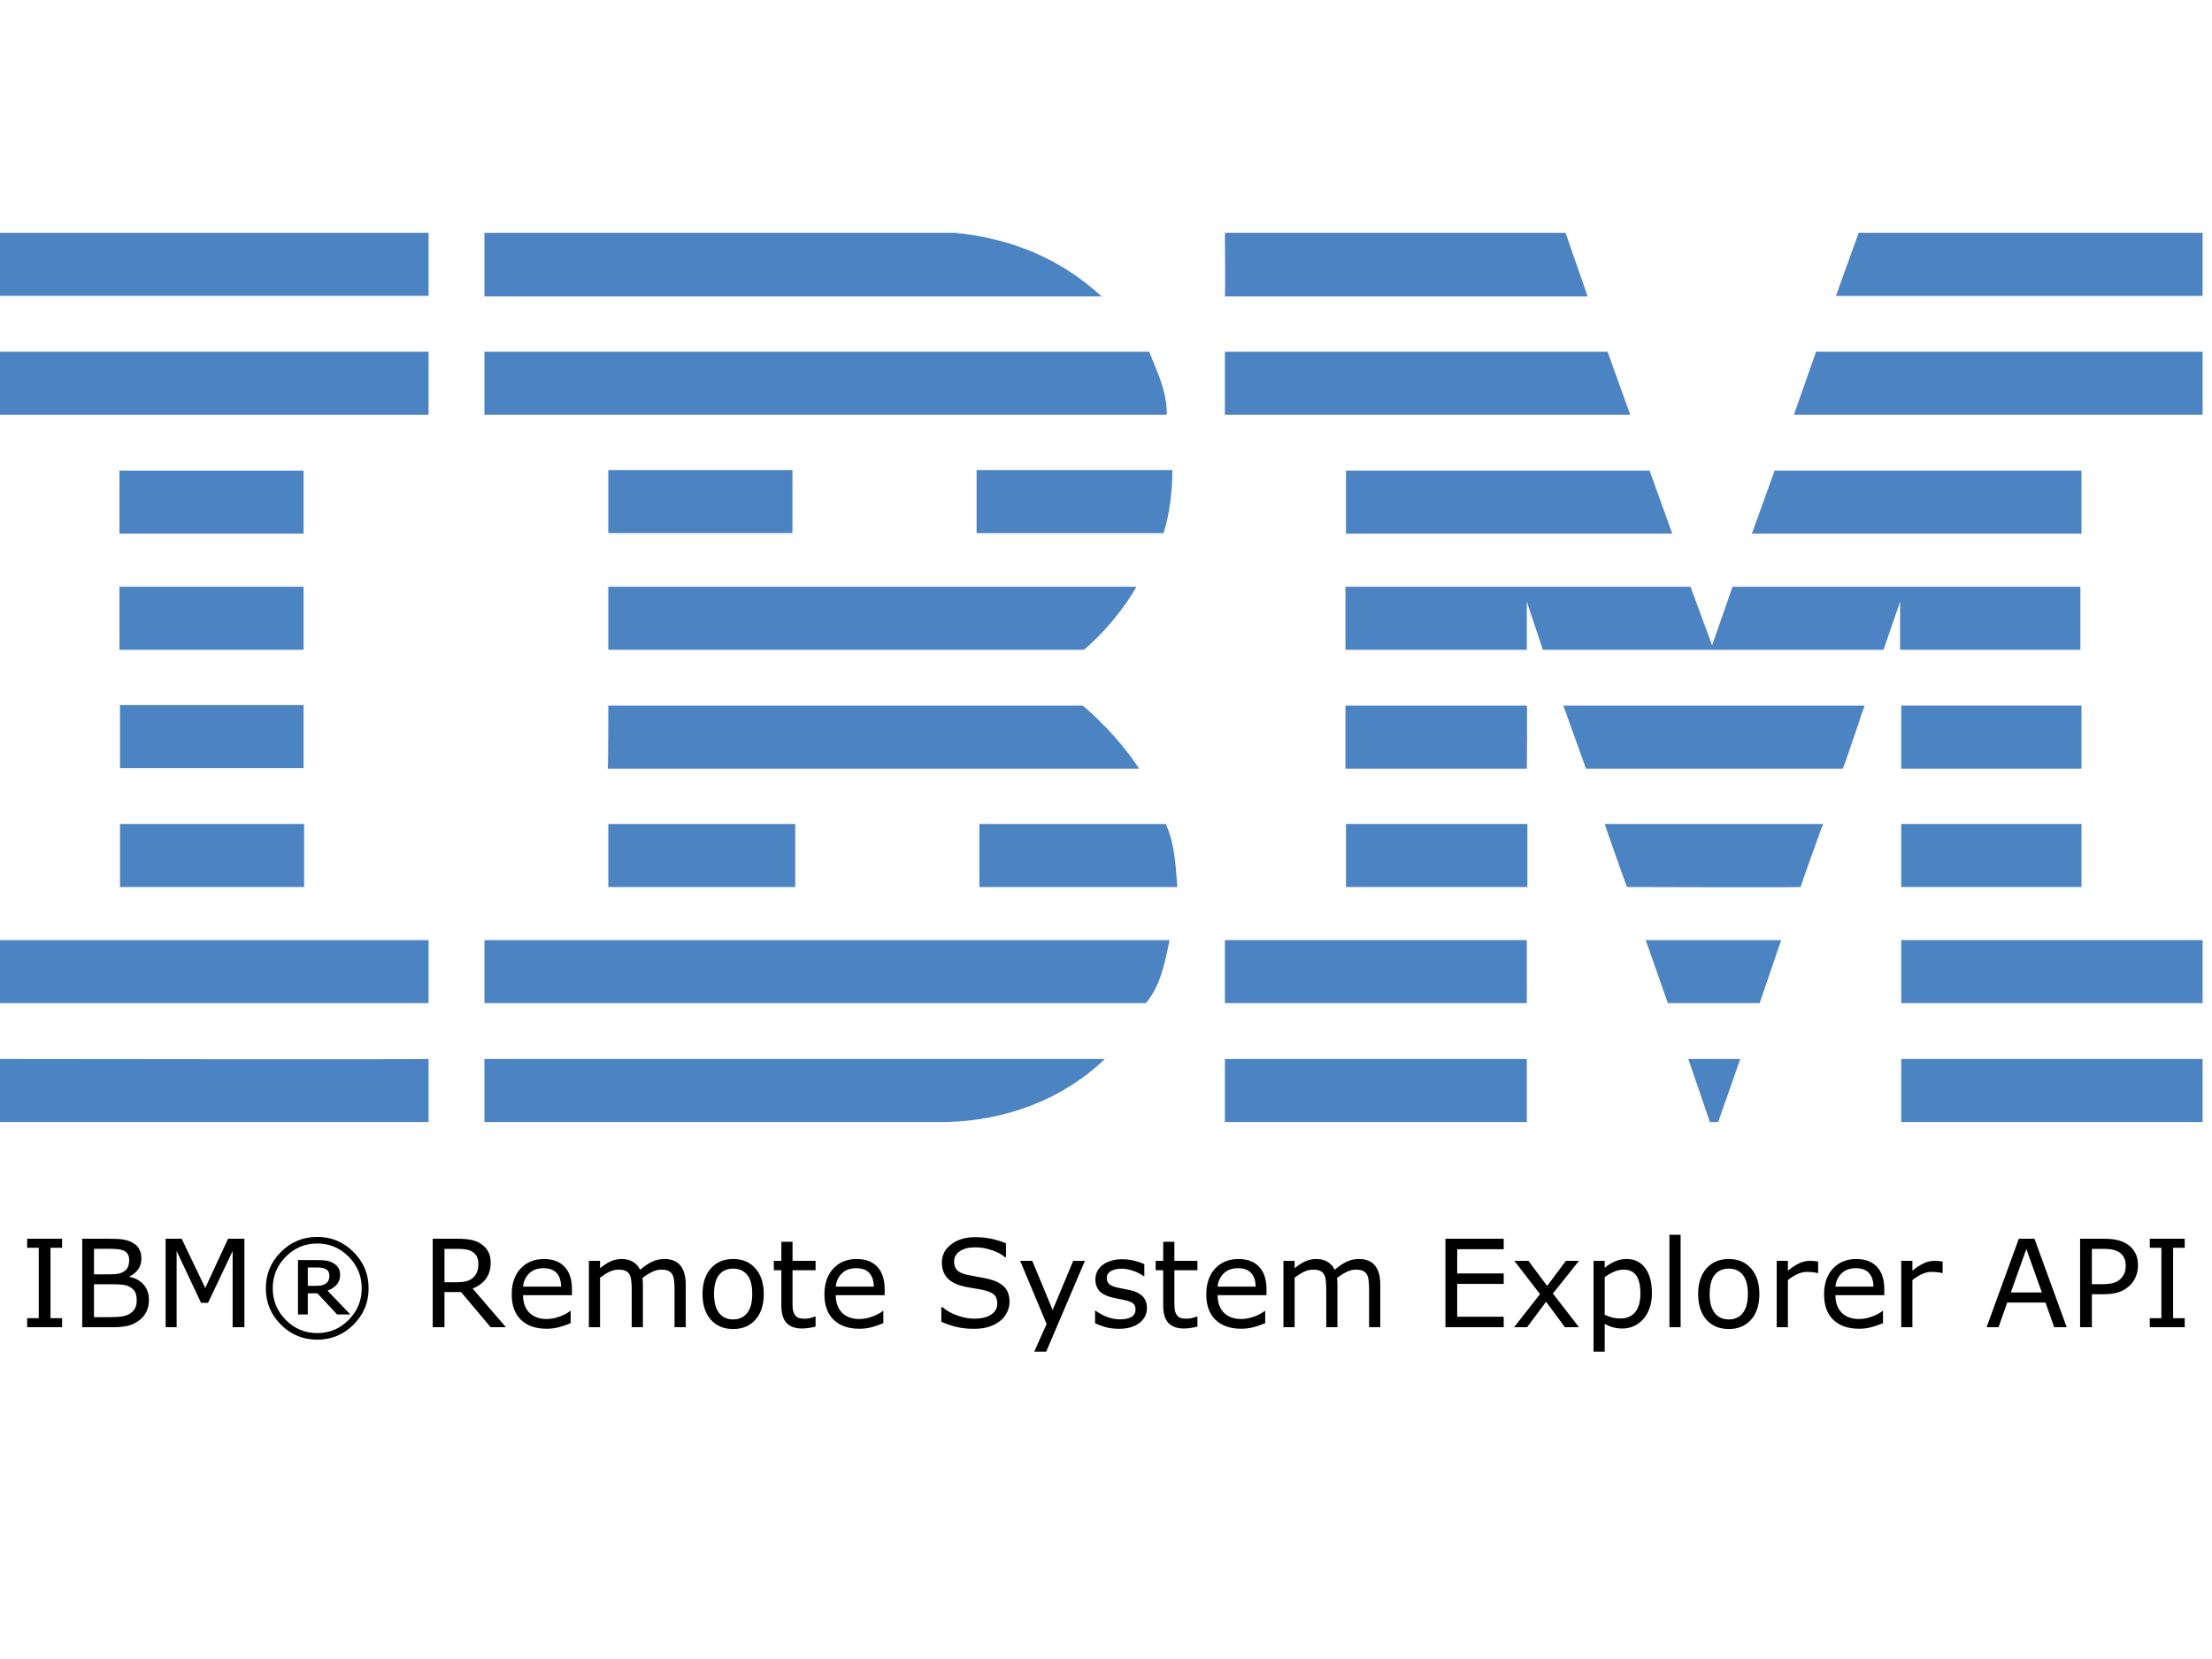
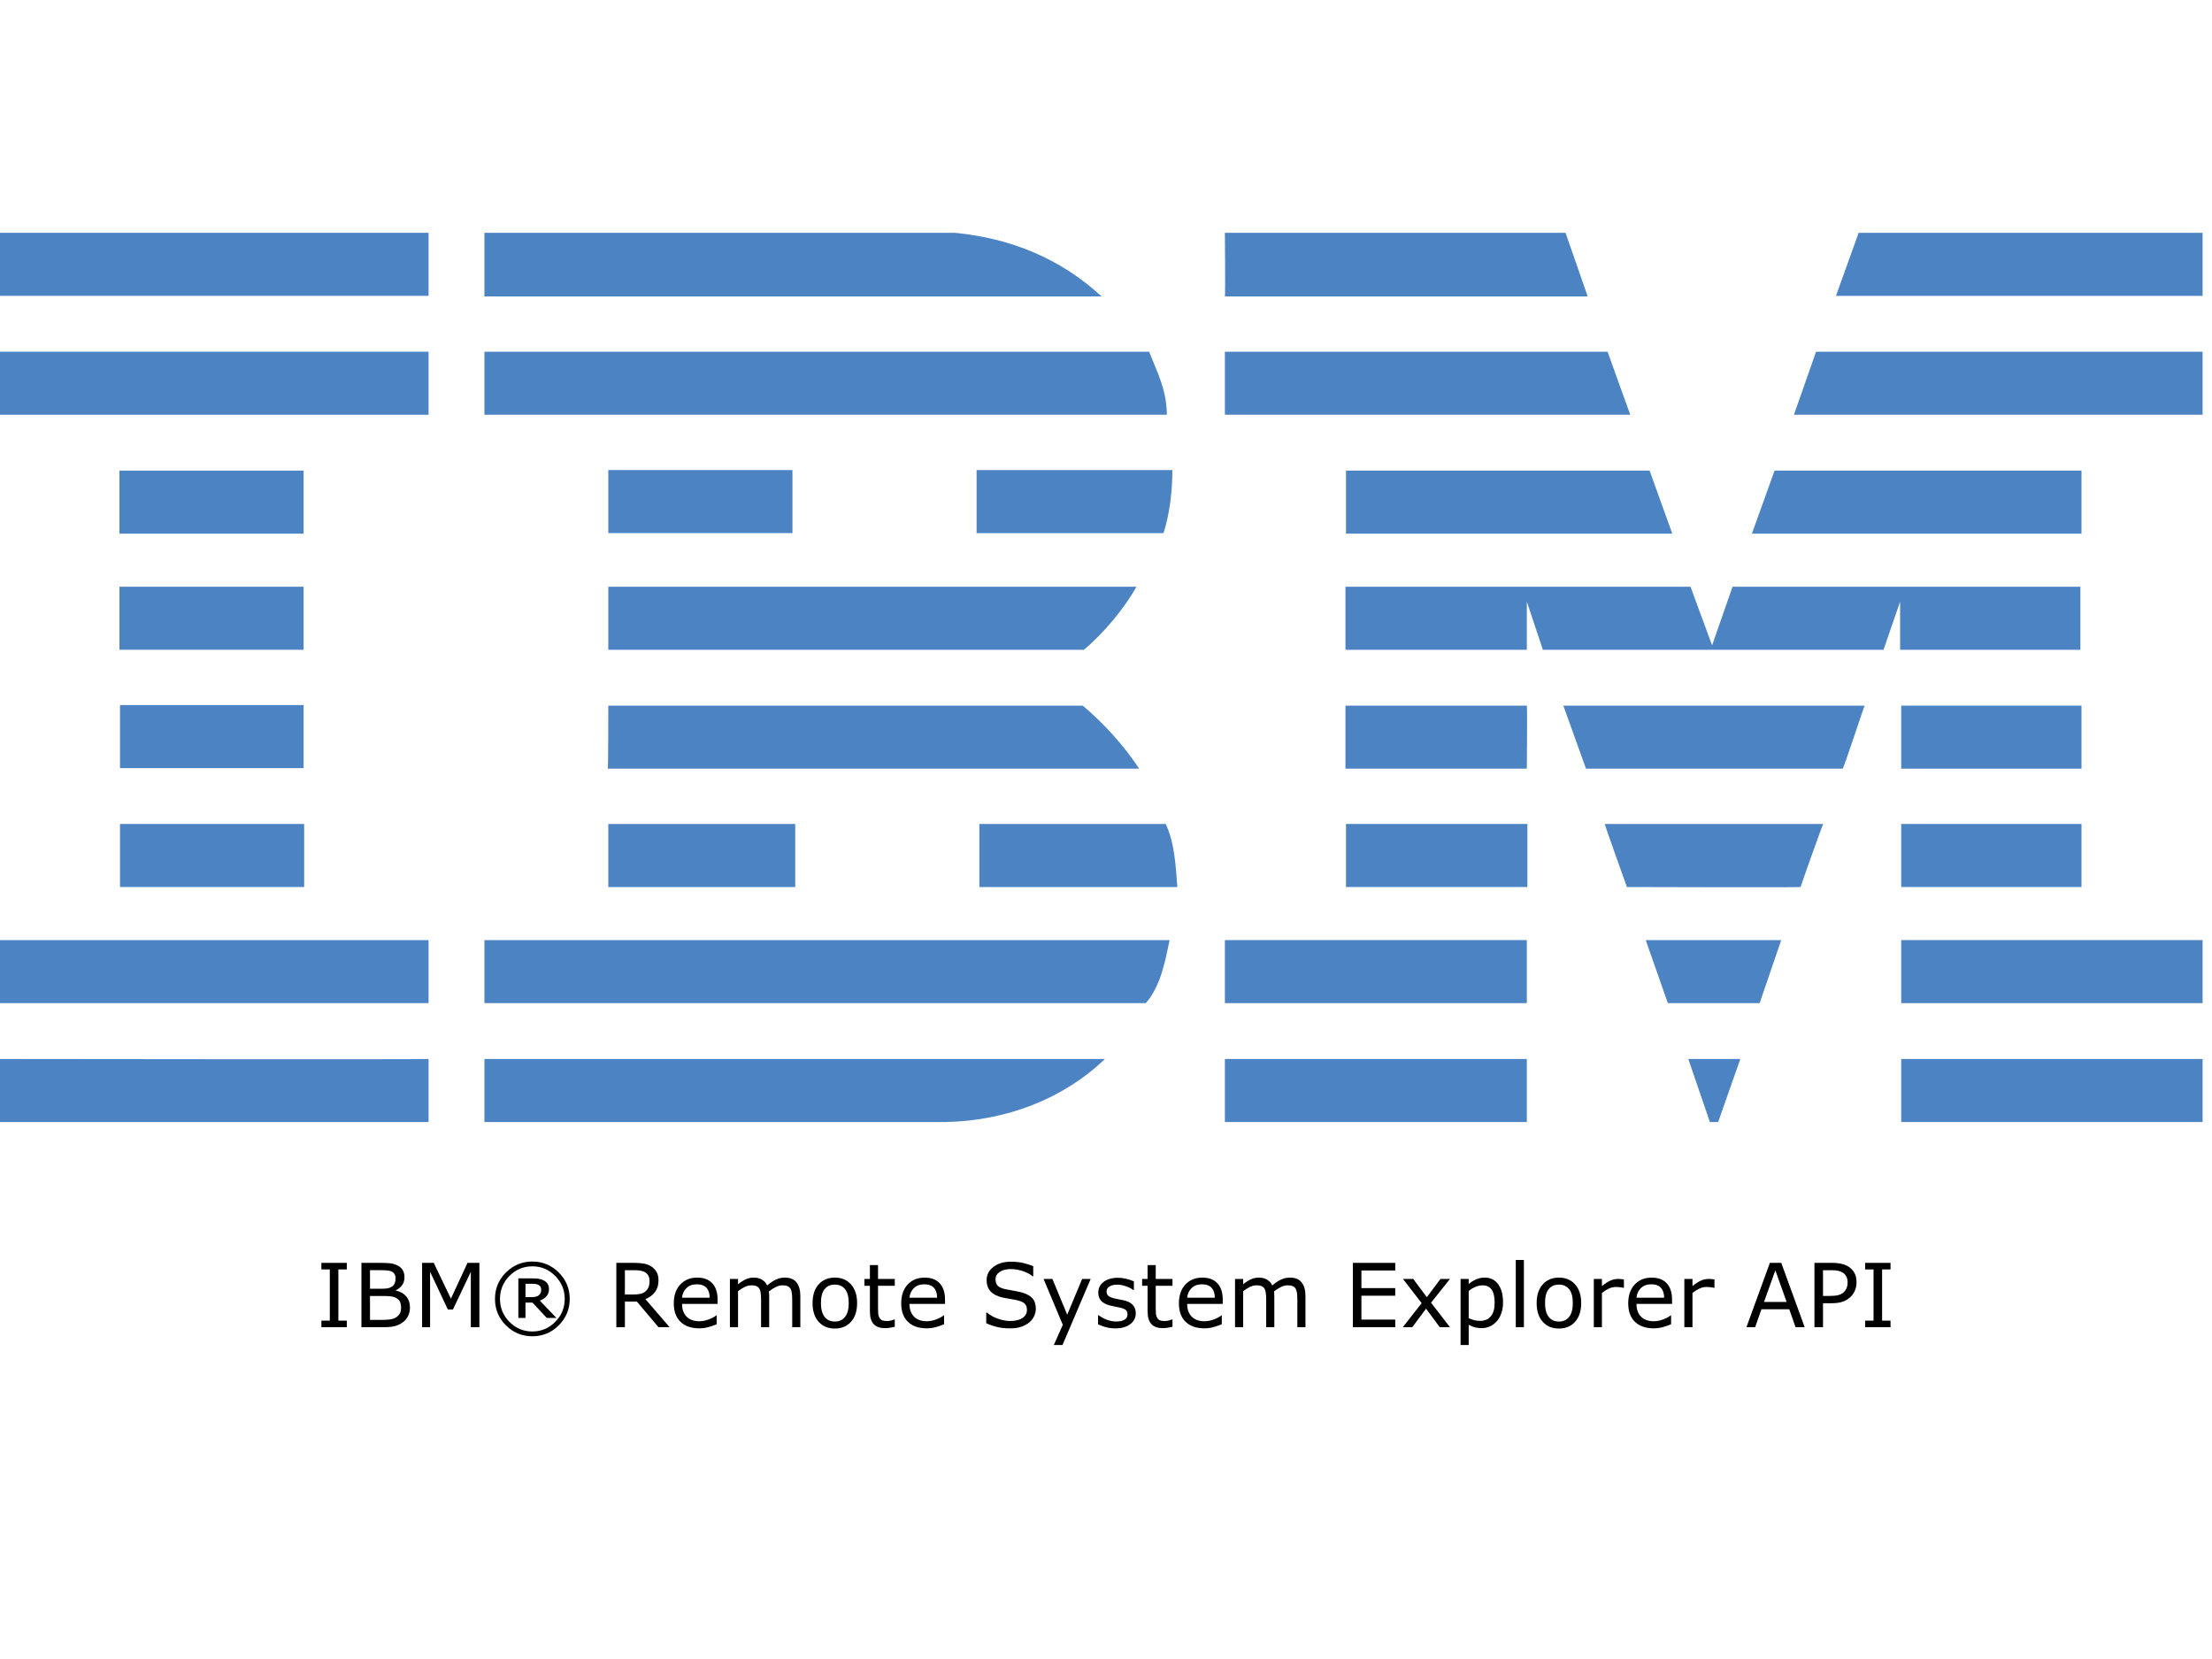
<svg xmlns="http://www.w3.org/2000/svg" id="Layer_1" x="0px" y="0px" viewBox="0 0 400 300" style="enable-background:new 0 0 400 245;" xml:space="preserve" version="1.1">
  <defs id="defs137" />
  <style type="text/css" id="style2"> .st0{fill:#4C83C3;} </style>
  <g id="g130">
    <path id="polygon4" class="st0" style="fill:#4c83c3" d="m 336.1,42.1 h 62.2 V 53.5 H 332 Z" />
    <path class="st0" d="m 221.5,42.1 h 61.6 l 4,11.5 c 0,0 -65.6,0 -65.6,0 0.1,-0.1 0,-11.5 0,-11.5 z" id="path6" />
    <path class="st0" d="m 172.7,42.1 c 10.1,1 19,4.6 26.5,11.5 0,0 -111.6,0 -111.6,0 0,0 0,-11.5 0,-11.5 z" id="path8" />
    <g id="g14">
      <path id="rect10" class="st0" style="fill:#4c83c3" d="m 0,42.1 h 77.5 v 11.4 H 0 Z" />
      <path class="st0" d="M 38.8,47.8" id="path12" />
    </g>
    <path class="st0" d="m 398.3,75 h -73.9 c 0,0 4,-11.4 4,-11.4 h 69.9 z" id="path16" />
    <path id="polygon18" class="st0" style="fill:#4c83c3" d="m 221.5,63.6 h 69.2 l 4.1,11.4 h -73.3 z" />
    <path class="st0" d="m 207.8,63.6 c 1.5,3.8 3.2,7 3.2,11.4 H 87.6 V 63.6 Z" id="path20" />
    <g id="g26">
      <path id="rect22" class="st0" style="fill:#4c83c3" d="m 0,63.6 h 77.5 v 11.4 H 0 Z" />
      <path class="st0" d="M 38.8,69.3" id="path24" />
    </g>
    <path id="polygon28" class="st0" style="fill:#4c83c3" d="m 376.4,85.1 v 11.4 h -59.6 l 4.1,-11.4 z" />
    <path id="polygon30" class="st0" style="fill:#4c83c3" d="M 243.4,96.5 V 85.1 h 54.9 l 4.1,11.4 z" />
    <path class="st0" d="m 212,85 c 0,3.9 -0.5,8 -1.6,11.4 H 176.6 V 85 Z" id="path32" />
    <g id="g38">
      <path id="rect34" class="st0" style="fill:#4c83c3" d="m 21.6,85.1 h 33.3 v 11.4 H 21.6 Z" />
      <path class="st0" d="M 38.3,90.8" id="path36" />
    </g>
    <g id="g44">
      <path id="rect40" class="st0" style="fill:#4c83c3" d="m 110,85 h 33.3 V 96.4 H 110 Z" />
      <path class="st0" d="M 126.6,90.8" id="path42" />
    </g>
    <path class="st0" d="m 276.1,108.8 c 0,0 0,8.7 0,8.7 h -32.8 v -11.4 h 62.4 l 3.9,10.6 c 0,0 3.7,-10.6 3.7,-10.6 h 62.9 v 11.4 h -32.6 c 0,0 0,-8.7 0,-8.7 l -3,8.7 H 279 Z" id="path46" />
    <path class="st0" d="m 110,106.1 h 95.5 v 0 c -2.1,3.8 -5.9,8.4 -9.5,11.4 0,0 -86,0 -86,0 0,0 0,-11.4 0,-11.4 z" id="path48" />
    <g id="g54">
      <path id="rect50" class="st0" style="fill:#4c83c3" d="m 21.6,106.1 h 33.3 v 11.4 H 21.6 Z" />
      <path class="st0" d="M 38.3,111.8" id="path52" />
    </g>
    <g id="g60">
      <path id="rect56" class="st0" style="fill:#4c83c3" d="m 343.8,127.6 h 32.6 V 139 h -32.6 z" />
      <path class="st0" d="M 360.1,133.3" id="path58" />
    </g>
    <path class="st0" d="M 276.1,127.6 H 243.3 V 139 c 0,0 32.8,0 32.8,0 0,-0.1 0.1,-11.4 0,-11.4 z" id="path62" />
    <path class="st0" d="m 337.2,127.6 c -0.1,0 -3.8,11.4 -4,11.4 h -46.4 c 0,0 -4.1,-11.4 -4.1,-11.4 z" id="path64" />
    <path class="st0" d="m 110,127.6 h 85.8 c 3.9,3.3 7.5,7.3 10.2,11.4 0.2,0 -96.1,0 -96.1,0 0.1,-0.1 0.1,-11.4 0.1,-11.4 z" id="path66" />
    <path class="st0" d="M 54.9,138.9 V 127.5 H 21.7 c 0,0 0,11.4 0,11.4 0,0 33.2,0 33.2,0 z" id="path68" />
    <g id="g74">
      <path id="rect70" class="st0" style="fill:#4c83c3" d="m 343.8,149 h 32.6 v 11.4 h -32.6 z" />
      <path class="st0" d="M 360.1,154.7" id="path72" />
    </g>
    <g id="g80">
      <path id="rect76" class="st0" style="fill:#4c83c3" d="m 243.4,149 h 32.8 v 11.4 h -32.8 z" />
      <path class="st0" d="M 259.8,154.7" id="path78" />
    </g>
    <path class="st0" d="m 325.6,160.4 c 0,-0.1 4,-11.4 4.1,-11.4 h -39.5 c -0.1,0 4,11.4 4,11.4 0,0 31.4,0.1 31.4,0 z" id="path82" />
    <path class="st0" d="m 110,160.4 c 0,0 0,-11.4 0,-11.4 h 33.8 c 0,0 0,11.4 0,11.4 -0.1,0 -33.8,0 -33.8,0 z" id="path84" />
    <path class="st0" d="m 210.8,149 c 1.6,3.4 1.8,7.5 2.1,11.4 H 177.1 V 149 Z" id="path86" />
    <g id="g92">
      <path id="rect88" class="st0" style="fill:#4c83c3" d="M 21.7,149 H 55 v 11.4 H 21.7 Z" />
      <path class="st0" d="M 38.3,154.7" id="path90" />
    </g>
    <g id="g98">
      <path id="rect94" class="st0" style="fill:#4c83c3" d="m 343.8,170 h 54.5 v 11.4 h -54.5 z" />
      <path class="st0" d="M 371,175.7" id="path96" />
    </g>
    <g id="g104">
      <path id="rect100" class="st0" style="fill:#4c83c3" d="m 221.5,170 h 54.6 v 11.4 h -54.6 z" />
      <path class="st0" d="M 248.8,175.7" id="path102" />
    </g>
    <path id="polygon106" class="st0" style="fill:#4c83c3" d="m 297.6,170 h 24.5 l -3.9,11.4 h -16.6 z" />
    <path class="st0" d="m 0,170 v 11.4 h 77.5 c 0,0 0,-11.4 0,-11.4 0,0 -77.6,0 -77.5,0 z" id="path108" />
    <path class="st0" d="m 211.5,170 c -0.8,3.8 -1.6,8.3 -4.3,11.4 h -1 H 87.6 V 170 Z" id="path110" />
    <path id="polygon112" class="st0" style="fill:#4c83c3" d="m 305.3,191.5 h 9.4 l -4,11.4 h -1.5 z" />
    <g id="g118">
      <path id="rect114" class="st0" style="fill:#4c83c3" d="m 343.8,191.5 h 54.5 v 11.4 h -54.5 z" />
      <path class="st0" d="M 371,197.2" id="path116" />
    </g>
    <path class="st0" d="m 87.6,202.9 v -11.4 c 0,0 111.9,0 112.2,0 -7.5,7.2 -17.8,11.2 -28.9,11.4 H 87.6" id="path120" />
    <g id="g126">
      <path id="rect122" class="st0" style="fill:#4c83c3" d="m 221.5,191.5 h 54.6 v 11.4 h -54.6 z" />
      <path class="st0" d="M 248.8,197.2" id="path124" />
    </g>
    <path class="st0" d="m 77.5,191.5 c 0,0 0,11.4 0,11.4 0,0 -77.4,0 -77.5,0 0,0 0,-11.4 0,-11.4 0,0 77.4,0.1 77.5,0 z" id="path128" />
  </g>
-   <g aria-label="IBM® Remote System Explorer API" id="text132" style="font-size:22px;text-anchor:middle">
-     <path d="M 11.228,240 H 4.911 v -1.633 H 7.006 V 225.638 H 4.911 v -1.633 h 6.316 v 1.633 H 9.133 v 12.729 h 2.095 z" id="path158" />
-     <path d="m 26.933,235.08 q 0,1.192 -0.451,2.105 -0.451,0.913 -1.214,1.504 -0.902,0.709 -1.987,1.01 Q 22.206,240 20.541,240 h -5.672 v -15.995 h 4.737 q 1.751,0 2.621,0.129 0.87,0.129 1.665,0.537 0.881,0.462 1.278,1.192 0.397,0.72 0.397,1.729 0,1.139 -0.58,1.944 -0.58,0.795 -1.547,1.278 v 0.086 q 1.622,0.333 2.557,1.429 0.935,1.085 0.935,2.75 z m -3.577,-7.208 q 0,-0.58 -0.193,-0.978 -0.193,-0.397 -0.623,-0.645 -0.505,-0.29 -1.225,-0.354 -0.72,-0.075 -1.783,-0.075 h -2.535 v 4.619 h 2.75 q 0.999,0 1.59,-0.097 0.591,-0.107 1.096,-0.43 0.505,-0.322 0.709,-0.827 0.215,-0.516 0.215,-1.214 z m 1.364,7.294 q 0,-0.967 -0.29,-1.536 -0.29,-0.569 -1.053,-0.967 -0.516,-0.269 -1.257,-0.344 -0.73,-0.086 -1.783,-0.086 h -3.341 v 5.951 h 2.814 q 1.396,0 2.288,-0.14 0.892,-0.15 1.461,-0.537 0.602,-0.419 0.881,-0.956 0.279,-0.537 0.279,-1.386 z" id="path160" />
-     <path d="m 44.195,240 h -2.127 v -13.782 l -4.447,9.378 h -1.268 l -4.415,-9.378 V 240 h -1.987 v -15.995 h 2.9 l 4.265,8.905 4.125,-8.905 h 2.954 z" id="path162" />
-     <path d="m 66.657,232.964 q 0,3.846 -2.729,6.574 -2.718,2.718 -6.563,2.718 -3.846,0 -6.574,-2.718 -2.718,-2.729 -2.718,-6.574 0,-3.846 2.718,-6.563 2.729,-2.729 6.574,-2.729 3.846,0 6.563,2.729 2.729,2.718 2.729,6.563 z m -1.246,0 q 0,-3.33 -2.363,-5.715 -2.353,-2.385 -5.683,-2.385 -3.33,0 -5.693,2.385 -2.353,2.385 -2.353,5.715 0,3.33 2.353,5.715 2.363,2.385 5.693,2.385 3.33,0 5.683,-2.385 2.363,-2.385 2.363,-5.715 z m -2.062,4.727 h -2.396 l -3.556,-3.813 h -1.74 v 3.813 h -1.772 v -9.829 h 3.352 q 1.01,0 1.665,0.086 0.655,0.086 1.289,0.419 0.677,0.365 0.988,0.892 0.322,0.516 0.322,1.3 0,1.042 -0.612,1.74 -0.602,0.688 -1.665,1.096 z m -3.781,-7.015 q 0,-0.387 -0.15,-0.688 -0.15,-0.301 -0.505,-0.494 -0.333,-0.183 -0.709,-0.236 -0.376,-0.054 -0.945,-0.054 h -1.601 v 3.319 h 1.364 q 0.666,0 1.149,-0.097 0.483,-0.107 0.795,-0.354 0.333,-0.269 0.462,-0.591 0.14,-0.322 0.14,-0.806 z" id="path164" />
-     <path d="M 91.482,240 H 88.722 l -5.35,-6.359 H 80.375 V 240 h -2.127 v -15.995 h 4.479 q 1.45,0 2.417,0.193 0.967,0.183 1.74,0.666 0.87,0.548 1.354,1.386 0.494,0.827 0.494,2.105 0,1.729 -0.87,2.9 -0.87,1.16 -2.396,1.751 z m -4.974,-11.494 q 0,-0.688 -0.247,-1.214 -0.236,-0.537 -0.795,-0.902 -0.462,-0.312 -1.096,-0.43 -0.634,-0.129 -1.493,-0.129 H 80.375 v 6.037 h 2.148 q 1.01,0 1.762,-0.172 0.752,-0.183 1.278,-0.666 0.483,-0.451 0.709,-1.031 0.236,-0.591 0.236,-1.493 z" id="path166" />
-     <path d="m 103.428,234.21 h -8.841 q 0,1.106 0.333,1.934 0.333,0.816 0.913,1.343 0.559,0.516 1.321,0.773 0.773,0.258 1.697,0.258 1.225,0 2.46,-0.483 1.246,-0.494 1.772,-0.967 h 0.107 v 2.202 q -1.021,0.43 -2.084,0.72 -1.063,0.29 -2.234,0.29 -2.986,0 -4.662,-1.611 -1.676,-1.622 -1.676,-4.598 0,-2.943 1.601,-4.673 1.611,-1.729 4.232,-1.729 2.428,0 3.738,1.418 1.321,1.418 1.321,4.028 z m -1.966,-1.547 q -0.011,-1.59 -0.806,-2.46 -0.784,-0.87 -2.396,-0.87 -1.622,0 -2.589,0.956 -0.956,0.956 -1.085,2.374 z" id="path168" />
-     <path d="m 123.999,240 h -2.02 v -6.832 q 0,-0.773 -0.075,-1.493 -0.065,-0.72 -0.29,-1.149 -0.247,-0.462 -0.709,-0.698 -0.462,-0.236 -1.332,-0.236 -0.849,0 -1.697,0.43 -0.849,0.419 -1.697,1.074 0.032,0.247 0.054,0.58 0.021,0.322 0.021,0.645 V 240 h -2.02 v -6.832 q 0,-0.795 -0.075,-1.504 -0.065,-0.72 -0.29,-1.149 -0.247,-0.462 -0.709,-0.688 -0.462,-0.236 -1.332,-0.236 -0.827,0 -1.665,0.408 -0.827,0.408 -1.654,1.042 V 240 h -2.02 v -11.999 h 2.02 v 1.332 q 0.945,-0.784 1.88,-1.225 0.945,-0.44 2.009,-0.44 1.225,0 2.073,0.516 0.859,0.516 1.278,1.429 1.225,-1.031 2.234,-1.482 1.01,-0.462 2.159,-0.462 1.977,0 2.911,1.203 0.945,1.192 0.945,3.341 z" id="path170" />
-     <path d="m 138.114,234.006 q 0,2.933 -1.504,4.63 -1.504,1.697 -4.028,1.697 -2.546,0 -4.05,-1.697 -1.493,-1.697 -1.493,-4.63 0,-2.933 1.493,-4.63 1.504,-1.708 4.05,-1.708 2.524,0 4.028,1.708 1.504,1.697 1.504,4.63 z m -2.084,0 q 0,-2.331 -0.913,-3.459 -0.913,-1.139 -2.535,-1.139 -1.644,0 -2.557,1.139 -0.902,1.128 -0.902,3.459 0,2.256 0.913,3.427 0.913,1.16 2.546,1.16 1.611,0 2.524,-1.149 0.924,-1.16 0.924,-3.438 z" id="path172" />
-     <path d="m 147.481,239.893 q -0.569,0.15 -1.246,0.247 -0.666,0.097 -1.192,0.097 -1.837,0 -2.793,-0.988 -0.956,-0.988 -0.956,-3.169 v -6.381 h -1.364 v -1.697 h 1.364 v -3.448 h 2.02 v 3.448 h 4.168 v 1.697 h -4.168 v 5.468 q 0,0.945 0.043,1.482 0.043,0.526 0.301,0.988 0.236,0.43 0.645,0.634 0.419,0.193 1.268,0.193 0.494,0 1.031,-0.14 0.537,-0.15 0.773,-0.247 h 0.107 z" id="path174" />
-     <path d="m 159.975,234.21 h -8.841 q 0,1.106 0.333,1.934 0.333,0.816 0.913,1.343 0.559,0.516 1.321,0.773 0.773,0.258 1.697,0.258 1.225,0 2.46,-0.483 1.246,-0.494 1.772,-0.967 h 0.107 v 2.202 q -1.021,0.43 -2.084,0.72 -1.063,0.29 -2.234,0.29 -2.986,0 -4.662,-1.611 -1.676,-1.622 -1.676,-4.598 0,-2.943 1.601,-4.673 1.611,-1.729 4.232,-1.729 2.428,0 3.738,1.418 1.321,1.418 1.321,4.028 z m -1.966,-1.547 q -0.011,-1.59 -0.806,-2.46 -0.784,-0.87 -2.396,-0.87 -1.622,0 -2.589,0.956 -0.956,0.956 -1.085,2.374 z" id="path176" />
-     <path d="m 182.555,235.435 q 0,0.935 -0.44,1.848 -0.43,0.913 -1.214,1.547 -0.859,0.688 -2.009,1.074 -1.139,0.387 -2.75,0.387 -1.729,0 -3.115,-0.322 -1.375,-0.322 -2.804,-0.956 v -2.664 h 0.15 q 1.214,1.01 2.804,1.558 1.59,0.548 2.986,0.548 1.977,0 3.072,-0.741 1.106,-0.741 1.106,-1.977 0,-1.063 -0.526,-1.568 -0.516,-0.505 -1.579,-0.784 -0.806,-0.215 -1.751,-0.354 -0.935,-0.14 -1.987,-0.354 -2.127,-0.451 -3.158,-1.536 -1.02,-1.096 -1.02,-2.847 0,-2.009 1.697,-3.287 1.697,-1.289 4.308,-1.289 1.687,0 3.094,0.322 1.407,0.322 2.492,0.795 v 2.514 h -0.15 q -0.913,-0.773 -2.406,-1.278 -1.482,-0.516 -3.04,-0.516 -1.708,0 -2.75,0.709 -1.031,0.709 -1.031,1.826 0,0.999 0.516,1.568 0.516,0.569 1.815,0.87 0.688,0.15 1.955,0.365 1.268,0.215 2.148,0.44 1.783,0.473 2.686,1.429 0.902,0.956 0.902,2.675 z" id="path178" />
-     <path d="m 196.187,228.001 -7.004,16.425 h -2.159 l 2.234,-5.006 -4.78,-11.419 h 2.191 l 3.685,8.895 3.717,-8.895 z" id="path180" />
-     <path d="m 207.401,236.541 q 0,1.644 -1.364,2.696 -1.354,1.053 -3.706,1.053 -1.332,0 -2.449,-0.312 -1.106,-0.322 -1.858,-0.698 v -2.267 h 0.107 q 0.956,0.72 2.127,1.149 1.171,0.419 2.245,0.419 1.332,0 2.084,-0.43 0.752,-0.43 0.752,-1.354 0,-0.709 -0.408,-1.074 -0.408,-0.365 -1.568,-0.623 -0.43,-0.097 -1.128,-0.226 -0.688,-0.129 -1.257,-0.279 -1.579,-0.419 -2.245,-1.225 -0.655,-0.816 -0.655,-1.998 0,-0.741 0.301,-1.396 0.312,-0.655 0.935,-1.171 0.602,-0.505 1.525,-0.795 0.935,-0.301 2.084,-0.301 1.074,0 2.17,0.269 1.106,0.258 1.837,0.634 v 2.159 h -0.107 q -0.773,-0.569 -1.88,-0.956 -1.106,-0.397 -2.17,-0.397 -1.106,0 -1.869,0.43 -0.763,0.419 -0.763,1.257 0,0.741 0.462,1.117 0.451,0.376 1.461,0.612 0.559,0.129 1.246,0.258 0.698,0.129 1.16,0.236 1.407,0.322 2.17,1.106 0.763,0.795 0.763,2.105 z" id="path182" />
-     <path d="m 216.532,239.893 q -0.569,0.15 -1.246,0.247 -0.666,0.097 -1.192,0.097 -1.837,0 -2.793,-0.988 -0.956,-0.988 -0.956,-3.169 v -6.381 h -1.364 v -1.697 h 1.364 v -3.448 h 2.02 v 3.448 h 4.168 v 1.697 h -4.168 v 5.468 q 0,0.945 0.043,1.482 0.043,0.526 0.301,0.988 0.236,0.43 0.645,0.634 0.419,0.193 1.268,0.193 0.494,0 1.031,-0.14 0.537,-0.15 0.773,-0.247 h 0.107 z" id="path184" />
-     <path d="m 229.025,234.21 h -8.841 q 0,1.106 0.333,1.934 0.333,0.816 0.913,1.343 0.559,0.516 1.321,0.773 0.773,0.258 1.697,0.258 1.225,0 2.46,-0.483 1.246,-0.494 1.772,-0.967 h 0.107 v 2.202 q -1.021,0.43 -2.084,0.72 -1.063,0.29 -2.234,0.29 -2.986,0 -4.662,-1.611 -1.676,-1.622 -1.676,-4.598 0,-2.943 1.601,-4.673 1.611,-1.729 4.232,-1.729 2.428,0 3.738,1.418 1.321,1.418 1.321,4.028 z m -1.966,-1.547 q -0.011,-1.59 -0.806,-2.46 -0.784,-0.87 -2.396,-0.87 -1.622,0 -2.589,0.956 -0.956,0.956 -1.085,2.374 z" id="path186" />
-     <path d="m 249.597,240 h -2.02 v -6.832 q 0,-0.773 -0.075,-1.493 -0.064,-0.72 -0.29,-1.149 -0.247,-0.462 -0.709,-0.698 -0.462,-0.236 -1.332,-0.236 -0.849,0 -1.697,0.43 -0.849,0.419 -1.697,1.074 0.032,0.247 0.054,0.58 0.021,0.322 0.021,0.645 V 240 h -2.02 v -6.832 q 0,-0.795 -0.075,-1.504 -0.065,-0.72 -0.29,-1.149 -0.247,-0.462 -0.709,-0.688 -0.462,-0.236 -1.332,-0.236 -0.827,0 -1.665,0.408 -0.827,0.408 -1.654,1.042 V 240 h -2.02 v -11.999 h 2.02 v 1.332 q 0.945,-0.784 1.88,-1.225 0.945,-0.44 2.009,-0.44 1.225,0 2.073,0.516 0.859,0.516 1.278,1.429 1.225,-1.031 2.234,-1.482 1.01,-0.462 2.159,-0.462 1.977,0 2.911,1.203 0.945,1.192 0.945,3.341 z" id="path188" />
-     <path d="m 271.919,240 h -10.538 v -15.995 h 10.538 v 1.891 h -8.411 v 4.383 h 8.411 v 1.891 h -8.411 v 5.94 h 8.411 z" id="path190" />
-     <path d="m 285.529,240 h -2.546 l -3.405,-4.608 -3.427,4.608 h -2.353 l 4.684,-5.983 -4.641,-6.016 h 2.546 l 3.384,4.533 3.395,-4.533 h 2.363 l -4.716,5.908 z" id="path192" />
-     <path d="m 298.721,233.855 q 0,1.461 -0.419,2.675 -0.419,1.203 -1.182,2.041 -0.709,0.795 -1.676,1.235 -0.956,0.43 -2.03,0.43 -0.935,0 -1.697,-0.204 -0.752,-0.204 -1.536,-0.634 v 5.027 h -2.02 v -16.425 h 2.02 v 1.257 q 0.806,-0.677 1.805,-1.128 1.01,-0.462 2.148,-0.462 2.17,0 3.373,1.644 1.214,1.633 1.214,4.544 z m -2.084,0.054 q 0,-2.17 -0.741,-3.244 -0.741,-1.074 -2.277,-1.074 -0.87,0 -1.751,0.376 -0.881,0.376 -1.687,0.988 v 6.8 q 0.859,0.387 1.472,0.526 0.623,0.14 1.407,0.14 1.687,0 2.632,-1.139 0.945,-1.139 0.945,-3.373 z" id="path194" />
-     <path d="m 303.909,240 h -2.02 v -16.715 h 2.02 z" id="path196" />
-     <path d="m 318.153,234.006 q 0,2.933 -1.504,4.63 -1.504,1.697 -4.028,1.697 -2.546,0 -4.05,-1.697 -1.493,-1.697 -1.493,-4.63 0,-2.933 1.493,-4.63 1.504,-1.708 4.05,-1.708 2.524,0 4.028,1.708 1.504,1.697 1.504,4.63 z m -2.084,0 q 0,-2.331 -0.913,-3.459 -0.913,-1.139 -2.535,-1.139 -1.644,0 -2.557,1.139 -0.902,1.128 -0.902,3.459 0,2.256 0.913,3.427 0.913,1.16 2.546,1.16 1.611,0 2.524,-1.149 0.924,-1.16 0.924,-3.438 z" id="path198" />
-     <path d="m 328.777,230.203 h -0.107 q -0.451,-0.107 -0.881,-0.15 -0.419,-0.054 -0.999,-0.054 -0.935,0 -1.805,0.419 -0.87,0.408 -1.676,1.063 V 240 h -2.02 v -11.999 h 2.02 v 1.772 q 1.203,-0.967 2.116,-1.364 0.924,-0.408 1.88,-0.408 0.526,0 0.763,0.032 0.236,0.021 0.709,0.097 z" id="path200" />
-     <path d="m 340.744,234.21 h -8.841 q 0,1.106 0.333,1.934 0.333,0.816 0.913,1.343 0.559,0.516 1.321,0.773 0.773,0.258 1.697,0.258 1.225,0 2.46,-0.483 1.246,-0.494 1.772,-0.967 h 0.107 v 2.202 q -1.021,0.43 -2.084,0.72 -1.063,0.29 -2.234,0.29 -2.986,0 -4.662,-1.611 -1.676,-1.622 -1.676,-4.598 0,-2.943 1.601,-4.673 1.611,-1.729 4.232,-1.729 2.428,0 3.738,1.418 1.321,1.418 1.321,4.028 z m -1.966,-1.547 q -0.011,-1.59 -0.806,-2.46 -0.784,-0.87 -2.396,-0.87 -1.622,0 -2.589,0.956 -0.956,0.956 -1.085,2.374 z" id="path202" />
-     <path d="m 351.293,230.203 h -0.107 q -0.451,-0.107 -0.881,-0.15 -0.419,-0.054 -0.999,-0.054 -0.935,0 -1.805,0.419 -0.87,0.408 -1.676,1.063 V 240 h -2.02 v -11.999 h 2.02 v 1.772 q 1.203,-0.967 2.116,-1.364 0.924,-0.408 1.88,-0.408 0.526,0 0.763,0.032 0.236,0.021 0.709,0.097 z" id="path204" />
-     <path d="m 373.723,240 h -2.267 l -1.568,-4.458 h -6.918 L 361.401,240 h -2.159 l 5.822,-15.995 h 2.836 z m -4.49,-6.284 -2.804,-7.853 -2.814,7.853 z" id="path206" />
-     <path d="m 386.613,228.839 q 0,1.063 -0.376,1.977 -0.365,0.902 -1.031,1.568 -0.827,0.827 -1.955,1.246 -1.128,0.408 -2.847,0.408 h -2.127 V 240 h -2.127 v -15.995 h 4.34 q 1.439,0 2.438,0.247 0.999,0.236 1.772,0.752 0.913,0.612 1.407,1.525 0.505,0.913 0.505,2.31 z m -2.213,0.054 q 0,-0.827 -0.29,-1.439 -0.29,-0.612 -0.881,-0.999 -0.516,-0.333 -1.182,-0.473 -0.655,-0.15 -1.665,-0.15 h -2.105 v 6.392 h 1.794 q 1.289,0 2.095,-0.226 0.806,-0.236 1.311,-0.741 0.505,-0.516 0.709,-1.085 0.215,-0.569 0.215,-1.278 z" id="path208" />
-     <path d="m 395.067,240 h -6.316 v -1.633 h 2.095 V 225.638 h -2.095 v -1.633 h 6.316 v 1.633 h -2.095 v 12.729 h 2.095 z" id="path210" />
+   <g aria-label="IBM® Remote System Explorer API" id="text132" style="font-size:16px;text-anchor:middle">
+     <path d="m 62.711,240 h -4.594 v -1.188 h 1.523 v -9.258 h -1.523 v -1.188 h 4.594 v 1.188 H 61.188 v 9.258 h 1.523 z" id="path158" />
+     <path d="m 74.133,236.422 q 0,0.867 -0.328,1.531 -0.328,0.664 -0.883,1.094 -0.656,0.516 -1.445,0.734 Q 70.695,240 69.484,240 h -4.125 v -11.633 h 3.445 q 1.273,0 1.906,0.094 0.633,0.094 1.211,0.391 0.641,0.336 0.93,0.867 0.289,0.523 0.289,1.258 0,0.828 -0.422,1.414 -0.422,0.578 -1.125,0.93 v 0.062 q 1.18,0.242 1.859,1.039 0.68,0.789 0.68,2 z m -2.602,-5.242 q 0,-0.422 -0.141,-0.711 Q 71.25,230.18 70.938,230 70.57,229.789 70.047,229.742 69.523,229.688 68.75,229.688 h -1.844 v 3.359 h 2 q 0.727,0 1.156,-0.07 0.43,-0.078 0.797,-0.312 0.367,-0.234 0.516,-0.602 0.156,-0.375 0.156,-0.883 z m 0.992,5.305 q 0,-0.703 -0.211,-1.117 -0.211,-0.414 -0.766,-0.703 -0.375,-0.195 -0.914,-0.25 -0.531,-0.062 -1.297,-0.062 H 66.906 v 4.328 h 2.047 q 1.016,0 1.664,-0.102 0.648,-0.109 1.062,-0.391 0.438,-0.305 0.641,-0.695 0.203,-0.391 0.203,-1.008 z" id="path160" />
+     <path d="m 86.688,240 h -1.547 v -10.023 l -3.234,6.82 h -0.922 l -3.211,-6.82 V 240 H 76.328 V 228.367 H 78.438 l 3.102,6.477 3,-6.477 H 86.688 Z" id="path162" />
+     <path d="m 103.023,234.883 q 0,2.797 -1.984,4.781 -1.977,1.977 -4.773,1.977 -2.797,0 -4.781,-1.977 -1.977,-1.984 -1.977,-4.781 0,-2.797 1.977,-4.773 1.984,-1.984 4.781,-1.984 2.797,0 4.773,1.984 1.984,1.977 1.984,4.773 z m -0.906,0 q 0,-2.422 -1.719,-4.156 -1.711,-1.734 -4.133,-1.734 -2.422,0 -4.141,1.734 -1.711,1.734 -1.711,4.156 0,2.422 1.711,4.156 1.719,1.734 4.141,1.734 2.422,0 4.133,-1.734 1.719,-1.734 1.719,-4.156 z m -1.5,3.438 H 98.875 l -2.586,-2.773 h -1.266 v 2.773 h -1.289 v -7.148 h 2.438 q 0.734,0 1.211,0.062 0.477,0.062 0.938,0.305 0.492,0.266 0.719,0.648 0.234,0.375 0.234,0.945 0,0.758 -0.445,1.266 -0.438,0.5 -1.211,0.797 z m -2.75,-5.102 q 0,-0.281 -0.109,-0.5 -0.109,-0.219 -0.367,-0.359 -0.242,-0.133 -0.516,-0.172 -0.273,-0.039 -0.688,-0.039 h -1.164 v 2.414 h 0.992 q 0.484,0 0.836,-0.07 0.352,-0.078 0.578,-0.258 0.242,-0.195 0.336,-0.43 0.102,-0.234 0.102,-0.586 z" id="path164" />
+     <path d="m 121.078,240 h -2.008 l -3.891,-4.625 H 113 V 240 h -1.547 v -11.633 h 3.258 q 1.055,0 1.758,0.141 0.703,0.133 1.266,0.484 0.633,0.398 0.984,1.008 0.359,0.602 0.359,1.531 0,1.258 -0.633,2.109 -0.633,0.844 -1.742,1.273 z m -3.617,-8.359 q 0,-0.5 -0.18,-0.883 -0.172,-0.391 -0.578,-0.656 -0.336,-0.227 -0.797,-0.312 -0.461,-0.094 -1.086,-0.094 H 113 v 4.391 h 1.562 q 0.734,0 1.281,-0.125 0.547,-0.133 0.93,-0.484 0.352,-0.328 0.516,-0.75 0.172,-0.43 0.172,-1.086 z" id="path166" />
+     <path d="m 129.766,235.789 h -6.43 q 0,0.805 0.242,1.406 0.242,0.594 0.664,0.977 0.406,0.375 0.961,0.562 0.562,0.188 1.234,0.188 0.891,0 1.789,-0.352 0.906,-0.359 1.289,-0.703 h 0.078 v 1.602 q -0.742,0.312 -1.516,0.523 -0.773,0.211 -1.625,0.211 -2.172,0 -3.391,-1.172 -1.219,-1.18 -1.219,-3.344 0,-2.141 1.164,-3.398 1.172,-1.258 3.078,-1.258 1.766,0 2.719,1.031 0.961,1.031 0.961,2.93 z m -1.43,-1.125 q -0.008,-1.156 -0.586,-1.789 -0.57,-0.633 -1.742,-0.633 -1.18,0 -1.883,0.695 -0.695,0.695 -0.789,1.727 z" id="path168" />
+     <path d="m 144.727,240 h -1.469 v -4.969 q 0,-0.562 -0.055,-1.086 -0.047,-0.523 -0.211,-0.836 -0.18,-0.336 -0.516,-0.508 -0.336,-0.172 -0.969,-0.172 -0.617,0 -1.234,0.312 -0.617,0.305 -1.234,0.781 0.023,0.18 0.039,0.422 0.016,0.234 0.016,0.469 V 240 H 137.625 v -4.969 q 0,-0.578 -0.055,-1.094 -0.047,-0.523 -0.211,-0.836 -0.18,-0.336 -0.516,-0.5 -0.336,-0.172 -0.969,-0.172 -0.602,0 -1.211,0.297 -0.602,0.297 -1.203,0.758 V 240 h -1.469 v -8.727 h 1.469 v 0.969 q 0.688,-0.57 1.367,-0.891 0.688,-0.32 1.461,-0.32 0.891,0 1.508,0.375 0.625,0.375 0.93,1.039 0.891,-0.75 1.625,-1.078 0.734,-0.336 1.57,-0.336 1.438,0 2.117,0.875 0.688,0.867 0.688,2.43 z" id="path170" />
+     <path d="m 154.992,235.641 q 0,2.133 -1.094,3.367 -1.094,1.234 -2.93,1.234 -1.852,0 -2.945,-1.234 -1.086,-1.234 -1.086,-3.367 0,-2.133 1.086,-3.367 1.094,-1.242 2.945,-1.242 1.836,0 2.93,1.242 1.094,1.234 1.094,3.367 z m -1.516,0 q 0,-1.695 -0.664,-2.516 -0.664,-0.828 -1.844,-0.828 -1.195,0 -1.859,0.828 -0.656,0.82 -0.656,2.516 0,1.641 0.664,2.492 0.664,0.844 1.852,0.844 1.172,0 1.836,-0.836 0.672,-0.844 0.672,-2.5 z" id="path172" />
+     <path d="m 161.805,239.922 q -0.414,0.109 -0.906,0.18 -0.484,0.07 -0.867,0.07 -1.336,0 -2.031,-0.719 -0.695,-0.719 -0.695,-2.305 v -4.641 h -0.992 v -1.234 h 0.992 v -2.508 h 1.469 v 2.508 h 3.031 v 1.234 h -3.031 v 3.977 q 0,0.688 0.031,1.078 0.031,0.383 0.219,0.719 0.172,0.312 0.469,0.461 0.305,0.141 0.922,0.141 0.359,0 0.75,-0.102 0.391,-0.109 0.562,-0.18 h 0.078 z" id="path174" />
+     <path d="m 170.891,235.789 h -6.43 q 0,0.805 0.242,1.406 0.242,0.594 0.664,0.977 0.406,0.375 0.961,0.562 0.562,0.188 1.234,0.188 0.891,0 1.789,-0.352 0.906,-0.359 1.289,-0.703 h 0.078 v 1.602 q -0.742,0.312 -1.516,0.523 -0.773,0.211 -1.625,0.211 -2.172,0 -3.391,-1.172 -1.219,-1.18 -1.219,-3.344 0,-2.141 1.164,-3.398 1.172,-1.258 3.078,-1.258 1.766,0 2.719,1.031 0.961,1.031 0.961,2.93 z m -1.43,-1.125 q -0.008,-1.156 -0.586,-1.789 -0.57,-0.633 -1.742,-0.633 -1.18,0 -1.883,0.695 -0.695,0.695 -0.789,1.727 z" id="path176" />
+     <path d="m 187.312,236.68 q 0,0.68 -0.32,1.344 -0.312,0.664 -0.883,1.125 -0.625,0.5 -1.461,0.781 -0.828,0.281 -2,0.281 -1.258,0 -2.266,-0.234 -1,-0.234 -2.039,-0.695 v -1.938 h 0.109 q 0.883,0.734 2.039,1.133 1.156,0.398 2.172,0.398 1.438,0 2.234,-0.539 0.805,-0.539 0.805,-1.438 0,-0.773 -0.383,-1.141 -0.375,-0.367 -1.148,-0.57 -0.586,-0.156 -1.273,-0.258 -0.68,-0.102 -1.445,-0.258 -1.547,-0.328 -2.297,-1.117 -0.742,-0.797 -0.742,-2.07 0,-1.461 1.234,-2.391 1.234,-0.938 3.133,-0.938 1.227,0 2.25,0.234 1.023,0.234 1.812,0.578 v 1.828 h -0.109 q -0.664,-0.562 -1.75,-0.93 -1.078,-0.375 -2.211,-0.375 -1.242,0 -2,0.516 -0.75,0.516 -0.75,1.328 0,0.727 0.375,1.141 0.375,0.414 1.32,0.633 0.5,0.109 1.422,0.266 0.922,0.156 1.562,0.32 1.297,0.344 1.953,1.039 0.656,0.695 0.656,1.945 z" id="path178" />
+     <path d="m 197.227,231.273 -5.094,11.945 h -1.57 l 1.625,-3.641 -3.477,-8.305 h 1.594 l 2.68,6.469 2.703,-6.469 z" id="path180" />
+     <path d="m 205.383,237.484 q 0,1.195 -0.992,1.961 -0.984,0.766 -2.695,0.766 -0.969,0 -1.781,-0.227 -0.805,-0.234 -1.352,-0.508 v -1.648 h 0.078 q 0.695,0.523 1.547,0.836 0.852,0.305 1.633,0.305 0.969,0 1.516,-0.312 0.547,-0.312 0.547,-0.984 0,-0.516 -0.297,-0.781 -0.297,-0.266 -1.141,-0.453 -0.312,-0.07 -0.82,-0.164 -0.5,-0.094 -0.914,-0.203 -1.148,-0.305 -1.633,-0.891 -0.477,-0.594 -0.477,-1.453 0,-0.539 0.219,-1.016 0.227,-0.477 0.68,-0.852 0.438,-0.367 1.109,-0.578 0.68,-0.219 1.516,-0.219 0.781,0 1.578,0.195 0.805,0.188 1.336,0.461 v 1.57 h -0.078 q -0.562,-0.414 -1.367,-0.695 -0.805,-0.289 -1.578,-0.289 -0.805,0 -1.359,0.312 -0.555,0.305 -0.555,0.914 0,0.539 0.336,0.812 0.328,0.273 1.062,0.445 0.406,0.094 0.906,0.188 0.508,0.094 0.844,0.172 1.023,0.234 1.578,0.805 0.555,0.578 0.555,1.531 z" id="path182" />
+     <path d="m 212.023,239.922 q -0.414,0.109 -0.906,0.18 -0.484,0.07 -0.867,0.07 -1.336,0 -2.031,-0.719 -0.695,-0.719 -0.695,-2.305 v -4.641 h -0.992 v -1.234 h 0.992 v -2.508 h 1.469 v 2.508 h 3.031 v 1.234 h -3.031 v 3.977 q 0,0.688 0.031,1.078 0.031,0.383 0.219,0.719 0.172,0.312 0.469,0.461 0.305,0.141 0.922,0.141 0.359,0 0.75,-0.102 0.391,-0.109 0.562,-0.18 h 0.078 z" id="path184" />
+     <path d="m 221.109,235.789 h -6.43 q 0,0.805 0.242,1.406 0.242,0.594 0.664,0.977 0.406,0.375 0.961,0.562 0.562,0.188 1.234,0.188 0.891,0 1.789,-0.352 0.906,-0.359 1.289,-0.703 h 0.078 v 1.602 q -0.742,0.312 -1.516,0.523 -0.773,0.211 -1.625,0.211 -2.172,0 -3.391,-1.172 -1.219,-1.18 -1.219,-3.344 0,-2.141 1.164,-3.398 1.172,-1.258 3.078,-1.258 1.766,0 2.719,1.031 0.961,1.031 0.961,2.93 z m -1.43,-1.125 q -0.008,-1.156 -0.586,-1.789 -0.57,-0.633 -1.742,-0.633 -1.18,0 -1.883,0.695 -0.695,0.695 -0.789,1.727 z" id="path186" />
+     <path d="m 236.07,240 h -1.469 v -4.969 q 0,-0.562 -0.055,-1.086 -0.047,-0.523 -0.211,-0.836 -0.18,-0.336 -0.516,-0.508 -0.336,-0.172 -0.969,-0.172 -0.617,0 -1.234,0.312 -0.617,0.305 -1.234,0.781 0.023,0.18 0.039,0.422 0.016,0.234 0.016,0.469 V 240 h -1.469 v -4.969 q 0,-0.578 -0.055,-1.094 -0.047,-0.523 -0.211,-0.836 -0.18,-0.336 -0.516,-0.5 -0.336,-0.172 -0.969,-0.172 -0.602,0 -1.211,0.297 -0.602,0.297 -1.203,0.758 V 240 h -1.469 v -8.727 h 1.469 v 0.969 q 0.688,-0.57 1.367,-0.891 0.688,-0.32 1.461,-0.32 0.891,0 1.508,0.375 0.625,0.375 0.93,1.039 0.891,-0.75 1.625,-1.078 0.734,-0.336 1.57,-0.336 1.438,0 2.117,0.875 0.688,0.867 0.688,2.43 z" id="path188" />
+     <path d="m 252.305,240 h -7.664 v -11.633 h 7.664 v 1.375 h -6.117 v 3.188 h 6.117 v 1.375 h -6.117 v 4.32 h 6.117 z" id="path190" />
+     <path d="m 262.203,240 h -1.852 L 257.875,236.648 255.383,240 h -1.711 l 3.406,-4.352 -3.375,-4.375 h 1.852 l 2.461,3.297 2.469,-3.297 h 1.719 l -3.43,4.297 z" id="path192" />
+     <path d="m 271.797,235.531 q 0,1.062 -0.305,1.945 -0.305,0.875 -0.859,1.484 -0.516,0.578 -1.219,0.898 -0.695,0.312 -1.477,0.312 -0.68,0 -1.234,-0.148 -0.547,-0.148 -1.117,-0.461 v 3.656 h -1.469 v -11.945 h 1.469 v 0.914 q 0.586,-0.492 1.312,-0.82 0.734,-0.336 1.562,-0.336 1.578,0 2.453,1.195 0.883,1.188 0.883,3.305 z m -1.516,0.039 q 0,-1.578 -0.539,-2.359 -0.539,-0.781 -1.656,-0.781 -0.633,0 -1.273,0.273 -0.641,0.273 -1.227,0.719 v 4.945 q 0.625,0.281 1.07,0.383 0.453,0.102 1.023,0.102 1.227,0 1.914,-0.828 0.688,-0.828 0.688,-2.453 z" id="path194" />
+     <path d="m 275.57,240 h -1.469 v -12.156 h 1.469 z" id="path196" />
+     <path d="m 285.93,235.641 q 0,2.133 -1.094,3.367 -1.094,1.234 -2.93,1.234 -1.852,0 -2.945,-1.234 -1.086,-1.234 -1.086,-3.367 0,-2.133 1.086,-3.367 1.094,-1.242 2.945,-1.242 1.836,0 2.93,1.242 1.094,1.234 1.094,3.367 z m -1.516,0 q 0,-1.695 -0.664,-2.516 -0.664,-0.828 -1.844,-0.828 -1.195,0 -1.859,0.828 -0.656,0.82 -0.656,2.516 0,1.641 0.664,2.492 0.664,0.844 1.852,0.844 1.172,0 1.836,-0.836 0.672,-0.844 0.672,-2.5 z" id="path198" />
+     <path d="m 293.656,232.875 h -0.078 q -0.328,-0.078 -0.641,-0.109 -0.305,-0.039 -0.727,-0.039 -0.68,0 -1.312,0.305 -0.633,0.297 -1.219,0.773 V 240 h -1.469 v -8.727 h 1.469 v 1.289 q 0.875,-0.703 1.539,-0.992 0.672,-0.297 1.367,-0.297 0.383,0 0.555,0.023 0.172,0.016 0.516,0.07 z" id="path200" />
+     <path d="m 302.359,235.789 h -6.43 q 0,0.805 0.242,1.406 0.242,0.594 0.664,0.977 0.406,0.375 0.961,0.562 0.562,0.188 1.234,0.188 0.891,0 1.789,-0.352 0.906,-0.359 1.289,-0.703 h 0.078 v 1.602 q -0.742,0.312 -1.516,0.523 -0.773,0.211 -1.625,0.211 -2.172,0 -3.391,-1.172 -1.219,-1.18 -1.219,-3.344 0,-2.141 1.164,-3.398 1.172,-1.258 3.078,-1.258 1.766,0 2.719,1.031 0.961,1.031 0.961,2.93 z m -1.43,-1.125 q -0.008,-1.156 -0.586,-1.789 -0.57,-0.633 -1.742,-0.633 -1.18,0 -1.883,0.695 -0.695,0.695 -0.789,1.727 z" id="path202" />
+     <path d="m 310.031,232.875 h -0.078 q -0.328,-0.078 -0.641,-0.109 -0.305,-0.039 -0.727,-0.039 -0.68,0 -1.312,0.305 -0.633,0.297 -1.219,0.773 V 240 h -1.469 v -8.727 h 1.469 v 1.289 q 0.875,-0.703 1.539,-0.992 0.672,-0.297 1.367,-0.297 0.383,0 0.555,0.023 0.172,0.016 0.516,0.07 z" id="path204" />
+     <path d="m 326.344,240 h -1.648 l -1.141,-3.242 h -5.031 L 317.383,240 h -1.57 l 4.234,-11.633 h 2.062 z m -3.266,-4.57 -2.039,-5.711 -2.047,5.711 z" id="path206" />
+     <path d="m 335.719,231.883 q 0,0.773 -0.273,1.438 -0.266,0.656 -0.75,1.141 -0.602,0.602 -1.422,0.906 -0.82,0.297 -2.07,0.297 h -1.547 V 240 h -1.547 v -11.633 h 3.156 q 1.047,0 1.773,0.18 0.727,0.172 1.289,0.547 0.664,0.445 1.023,1.109 0.367,0.664 0.367,1.68 z m -1.609,0.039 q 0,-0.602 -0.211,-1.047 -0.211,-0.445 -0.641,-0.727 -0.375,-0.242 -0.859,-0.344 -0.477,-0.109 -1.211,-0.109 h -1.531 v 4.648 h 1.305 q 0.938,0 1.523,-0.164 0.586,-0.172 0.953,-0.539 0.367,-0.375 0.516,-0.789 0.156,-0.414 0.156,-0.93 z" id="path208" />
+     <path d="m 341.867,240 h -4.594 v -1.188 h 1.523 v -9.258 h -1.523 v -1.188 h 4.594 v 1.188 h -1.523 v 9.258 h 1.523 z" id="path210" />
  </g>
</svg>
